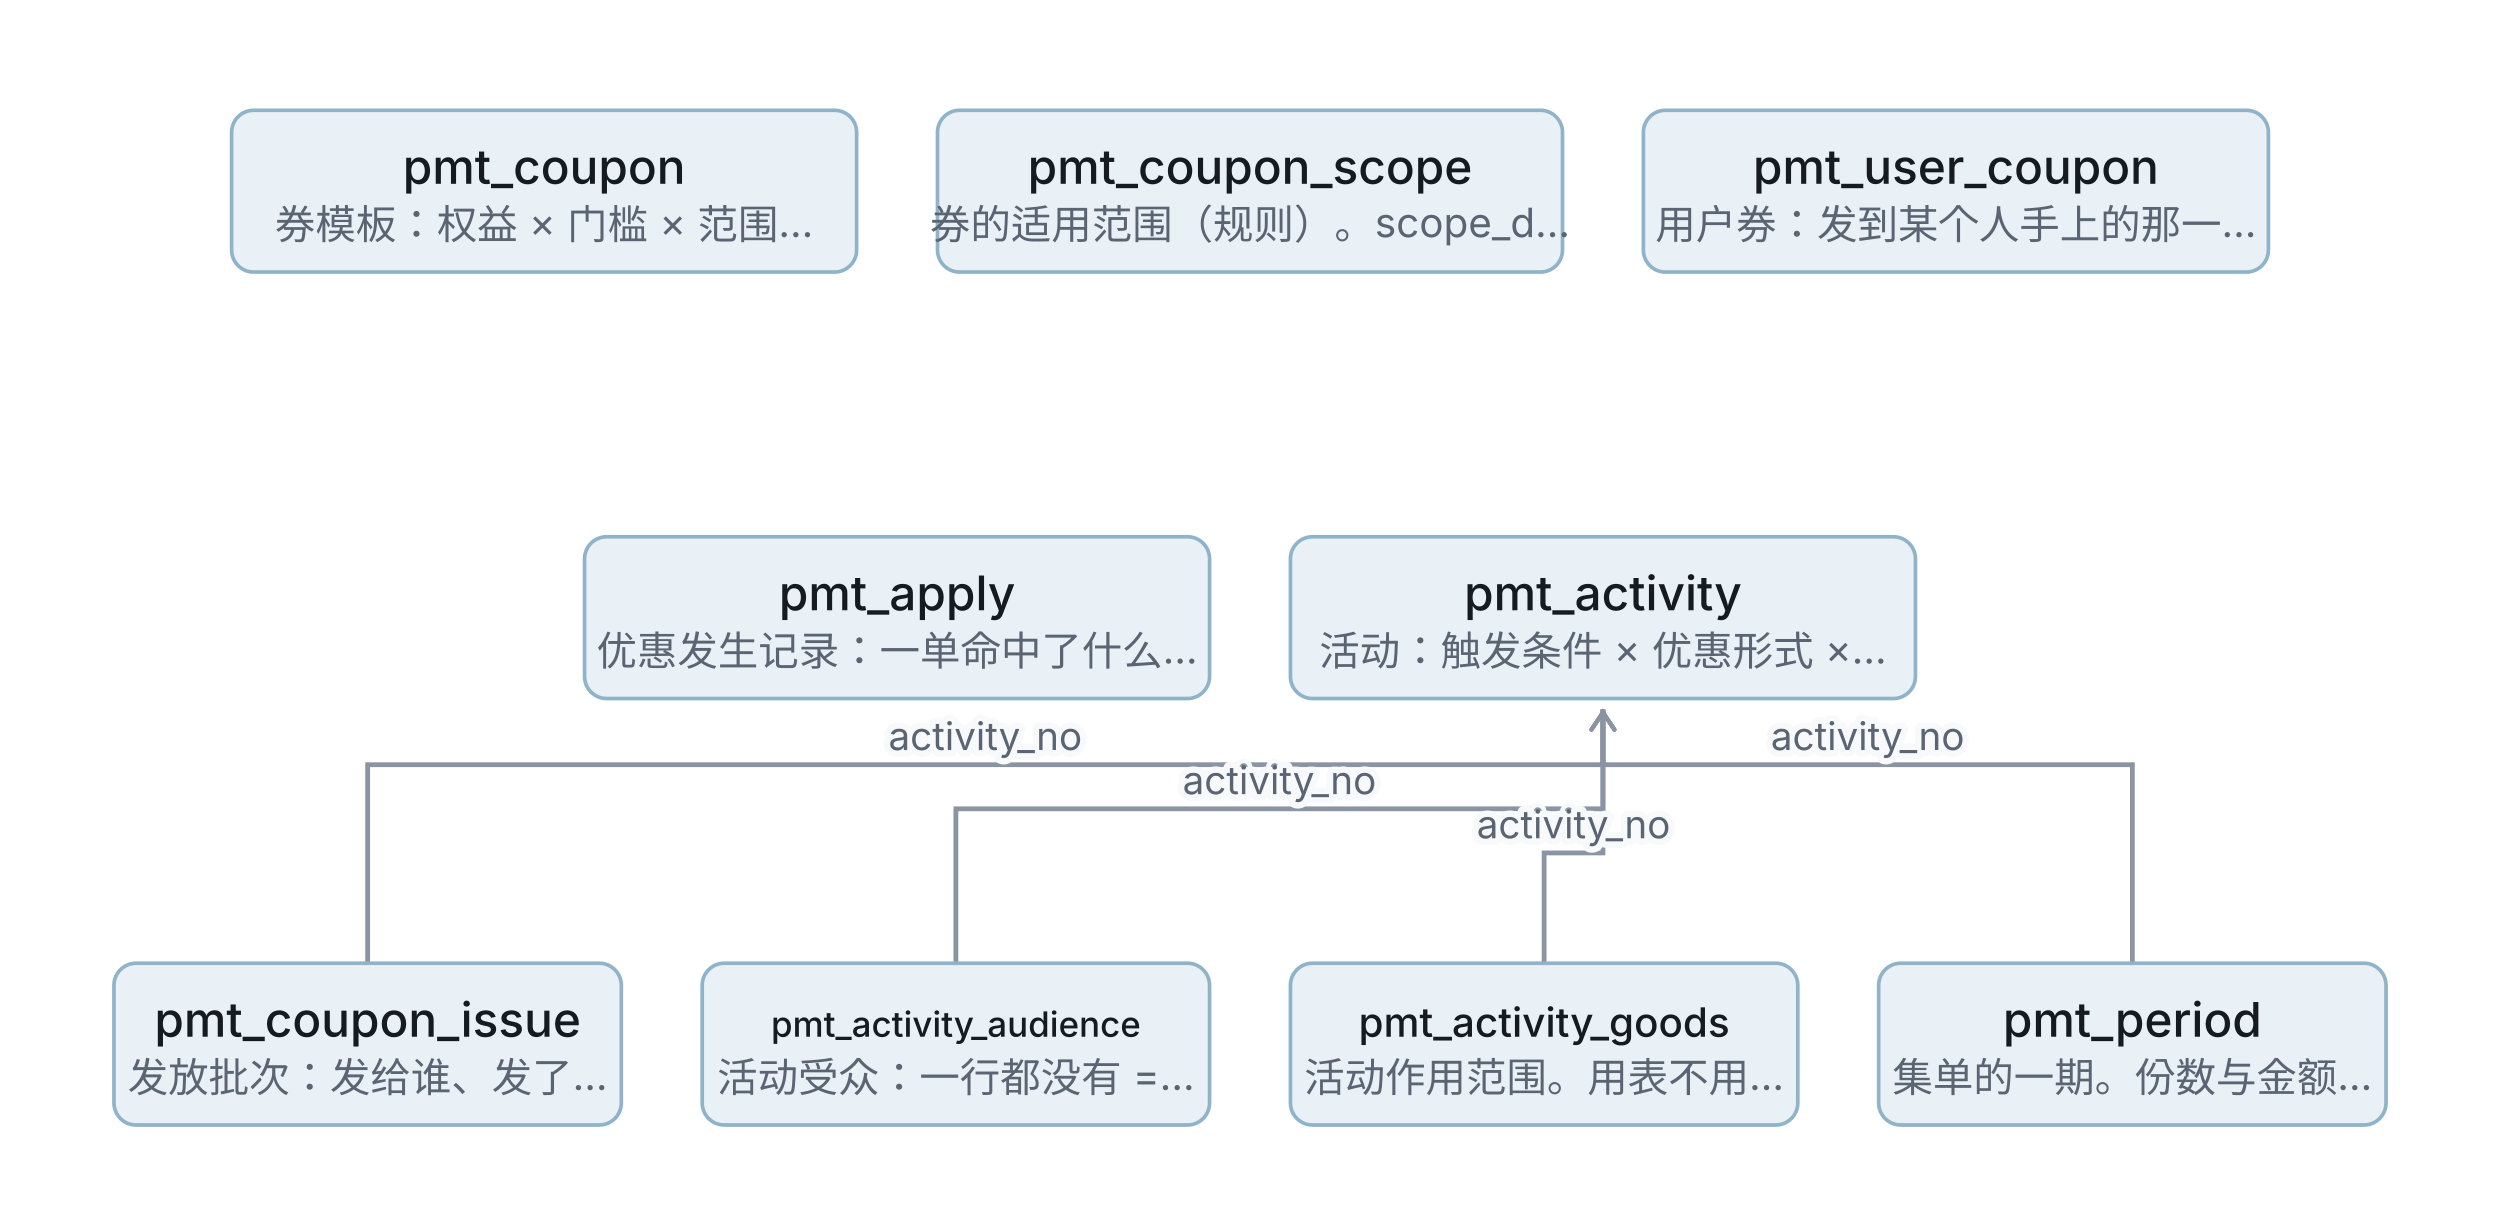
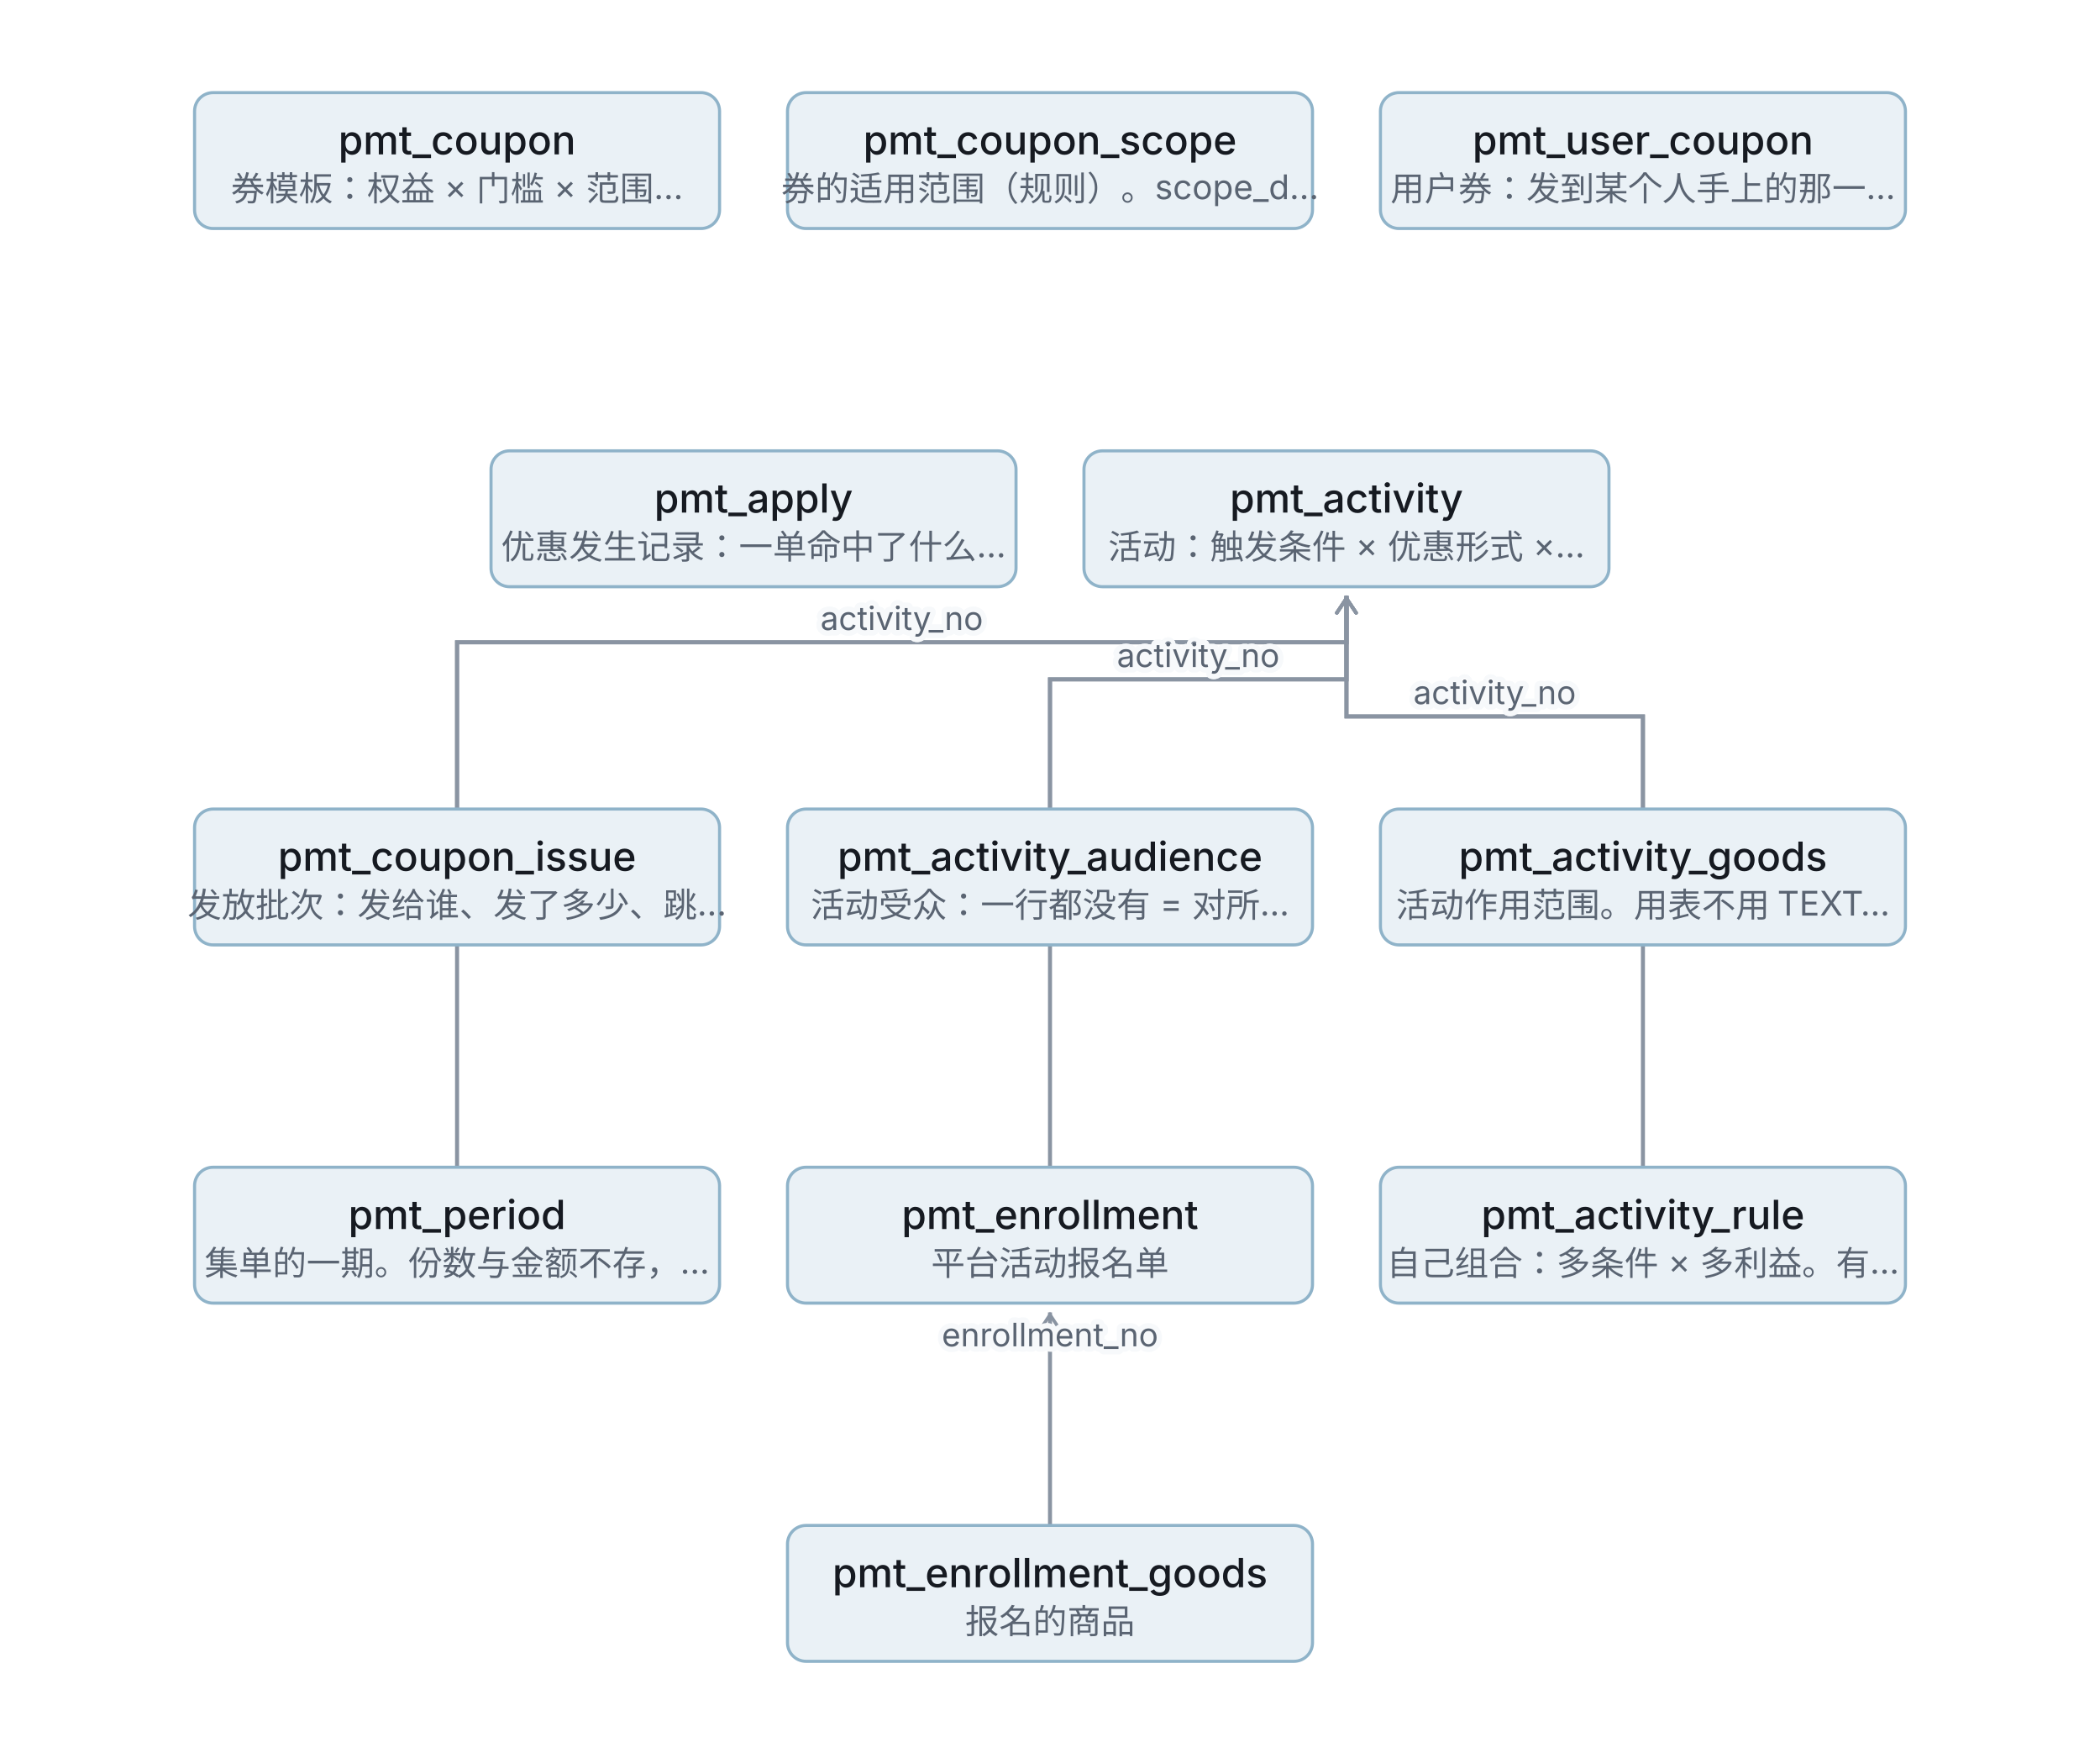
- <svg xmlns="http://www.w3.org/2000/svg" width="680" height="332" viewBox="0 0 680 332" role="img" font-family="system-ui,-apple-system,'PingFang SC',sans-serif">
+ <svg xmlns="http://www.w3.org/2000/svg" width="680" height="564" viewBox="0 0 680 564" role="img" font-family="system-ui,-apple-system,'PingFang SC',sans-serif">
  <defs>
    <marker id="a" viewBox="0 0 10 10" refX="9" refY="5" markerWidth="6" markerHeight="6" orient="auto-start-reverse">
      <path d="M2 1L8 5L2 9" fill="none" stroke="#8A94A2" stroke-width="1.4" stroke-linecap="round" />
    </marker>
    <style>.n{font-weight:500;fill:#161A21}.s{font-size:11px;fill:#5A6472}
.l{font-size:10.5px;fill:#5A6472;paint-order:stroke;stroke:#F7F9FB;stroke-width:3.5;stroke-linejoin:round}.b{font-size:11px;fill:#5A6472;letter-spacing:.1em}
.ar{stroke:#8A94A2;stroke-width:1.3;fill:none}</style>
  </defs>
-   <path class="ar" d="M100 262 L100 208 L436 208 L436 193" marker-end="url(#a)" />
-   <path class="ar" d="M260 262 L260 220 L436 220 L436 193" marker-end="url(#a)" />
-   <path class="ar" d="M420 262 L420 232 L436 232 L436 193" marker-end="url(#a)" />
-   <path class="ar" d="M580 262 L580 208 L436 208 L436 193" marker-end="url(#a)" />
+   <path class="ar" d="M148 262 L148 208 L436 208 L436 193" marker-end="url(#a)" />
+   <path class="ar" d="M340 262 L340 220 L436 220 L436 193" marker-end="url(#a)" />
+   <path class="ar" d="M532 262 L532 232 L436 232 L436 193" marker-end="url(#a)" />
+   <path class="ar" d="M148 378 L148 208 L436 208 L436 193" marker-end="url(#a)" />
+   <path class="ar" d="M340 378 L340 220 L436 220 L436 193" marker-end="url(#a)" />
+   <path class="ar" d="M340 494 L340 440 L340 440 L340 425" marker-end="url(#a)" />
+   <path class="ar" d="M532 378 L532 232 L436 232 L436 193" marker-end="url(#a)" />
  <rect x="63" y="30" width="170" height="44" rx="6" fill="#EAF1F6" stroke="#8FB3C9" />
  <text class="n" x="148" y="50" text-anchor="middle" font-size="13">pmt_coupon</text>
  <text class="s" x="148" y="65" text-anchor="middle">券模板：权益 × 门槛 × 范围…</text>
  <rect x="255" y="30" width="170" height="44" rx="6" fill="#EAF1F6" stroke="#8FB3C9" />
  <text class="n" x="340" y="50" text-anchor="middle" font-size="13">pmt_coupon_scope</text>
  <text class="s" x="340" y="65" text-anchor="middle">券的适用范围（规则）。scope_d…</text>
  <rect x="447" y="30" width="170" height="44" rx="6" fill="#EAF1F6" stroke="#8FB3C9" />
  <text class="n" x="532" y="50" text-anchor="middle" font-size="13">pmt_user_coupon</text>
  <text class="s" x="532" y="65" text-anchor="middle">用户券：发到某个人手上的那一…</text>
  <rect x="159" y="146" width="170" height="44" rx="6" fill="#EAF1F6" stroke="#8FB3C9" />
  <text class="n" x="244" y="166" text-anchor="middle" font-size="13">pmt_apply</text>
  <text class="s" x="244" y="181" text-anchor="middle">优惠发生记录：一单命中了什么…</text>
  <rect x="351" y="146" width="170" height="44" rx="6" fill="#EAF1F6" stroke="#8FB3C9" />
  <text class="n" x="436" y="166" text-anchor="middle" font-size="13">pmt_activity</text>
  <text class="s" x="436" y="181" text-anchor="middle">活动：触发条件 × 优惠形式 ×…</text>
-   <rect x="31" y="262" width="138" height="44" rx="6" fill="#EAF1F6" stroke="#8FB3C9" />
-   <text class="n" x="100" y="282" text-anchor="middle" font-size="13">pmt_coupon_issue</text>
-   <text class="s" x="100" y="297" text-anchor="middle">发放批次：发给谁、发了…</text>
-   <rect x="191" y="262" width="138" height="44" rx="6" fill="#EAF1F6" stroke="#8FB3C9" />
-   <text class="n" x="260" y="282" text-anchor="middle" font-size="9.5">pmt_activity_audience</text>
-   <text class="s" x="260" y="297" text-anchor="middle">活动受众：一行都没有 =…</text>
-   <rect x="351" y="262" width="138" height="44" rx="6" fill="#EAF1F6" stroke="#8FB3C9" />
-   <text class="n" x="420" y="282" text-anchor="middle" font-size="11">pmt_activity_goods</text>
-   <text class="s" x="420" y="297" text-anchor="middle">活动作用范围。用表不用…</text>
-   <rect x="511" y="262" width="138" height="44" rx="6" fill="#EAF1F6" stroke="#8FB3C9" />
-   <text class="n" x="580" y="282" text-anchor="middle" font-size="13">pmt_period</text>
-   <text class="s" x="580" y="297" text-anchor="middle">集单的一期。份数与金额…</text>
-   <text class="l" x="268" y="204" text-anchor="middle">activity_no</text>
-   <text class="l" x="348" y="216" text-anchor="middle">activity_no</text>
-   <text class="l" x="428" y="228" text-anchor="middle">activity_no</text>
-   <text class="l" x="508" y="204" text-anchor="middle">activity_no</text>
+   <rect x="63" y="262" width="170" height="44" rx="6" fill="#EAF1F6" stroke="#8FB3C9" />
+   <text class="n" x="148" y="282" text-anchor="middle" font-size="13">pmt_coupon_issue</text>
+   <text class="s" x="148" y="297" text-anchor="middle">发放批次：发给谁、发了多少、跳…</text>
+   <rect x="255" y="262" width="170" height="44" rx="6" fill="#EAF1F6" stroke="#8FB3C9" />
+   <text class="n" x="340" y="282" text-anchor="middle" font-size="13">pmt_activity_audience</text>
+   <text class="s" x="340" y="297" text-anchor="middle">活动受众：一行都没有 = 对所…</text>
+   <rect x="447" y="262" width="170" height="44" rx="6" fill="#EAF1F6" stroke="#8FB3C9" />
+   <text class="n" x="532" y="282" text-anchor="middle" font-size="13">pmt_activity_goods</text>
+   <text class="s" x="532" y="297" text-anchor="middle">活动作用范围。用表不用 TEXT…</text>
+   <rect x="63" y="378" width="170" height="44" rx="6" fill="#EAF1F6" stroke="#8FB3C9" />
+   <text class="n" x="148" y="398" text-anchor="middle" font-size="13">pmt_period</text>
+   <text class="s" x="148" y="413" text-anchor="middle">集单的一期。份数与金额不存，…</text>
+   <rect x="255" y="378" width="170" height="44" rx="6" fill="#EAF1F6" stroke="#8FB3C9" />
+   <text class="n" x="340" y="398" text-anchor="middle" font-size="13">pmt_enrollment</text>
+   <text class="s" x="340" y="413" text-anchor="middle">平台活动报名单</text>
+   <rect x="447" y="378" width="170" height="44" rx="6" fill="#EAF1F6" stroke="#8FB3C9" />
+   <text class="n" x="532" y="398" text-anchor="middle" font-size="13">pmt_activity_rule</text>
+   <text class="s" x="532" y="413" text-anchor="middle">自己组合：多条件 × 多利益。有…</text>
+   <rect x="255" y="494" width="170" height="44" rx="6" fill="#EAF1F6" stroke="#8FB3C9" />
+   <text class="n" x="340" y="514" text-anchor="middle" font-size="13">pmt_enrollment_goods</text>
+   <text class="s" x="340" y="529" text-anchor="middle">报名的商品</text>
+   <text class="l" x="292" y="204" text-anchor="middle">activity_no</text>
+   <text class="l" x="388" y="216" text-anchor="middle">activity_no</text>
+   <text class="l" x="484" y="228" text-anchor="middle">activity_no</text>
+   <text class="l" x="292" y="204" text-anchor="middle">activity_no</text>
+   <text class="l" x="388" y="216" text-anchor="middle">activity_no</text>
+   <text class="l" x="340" y="436" text-anchor="middle">enrollment_no</text>
+   <text class="l" x="484" y="228" text-anchor="middle">activity_no</text>
</svg>
